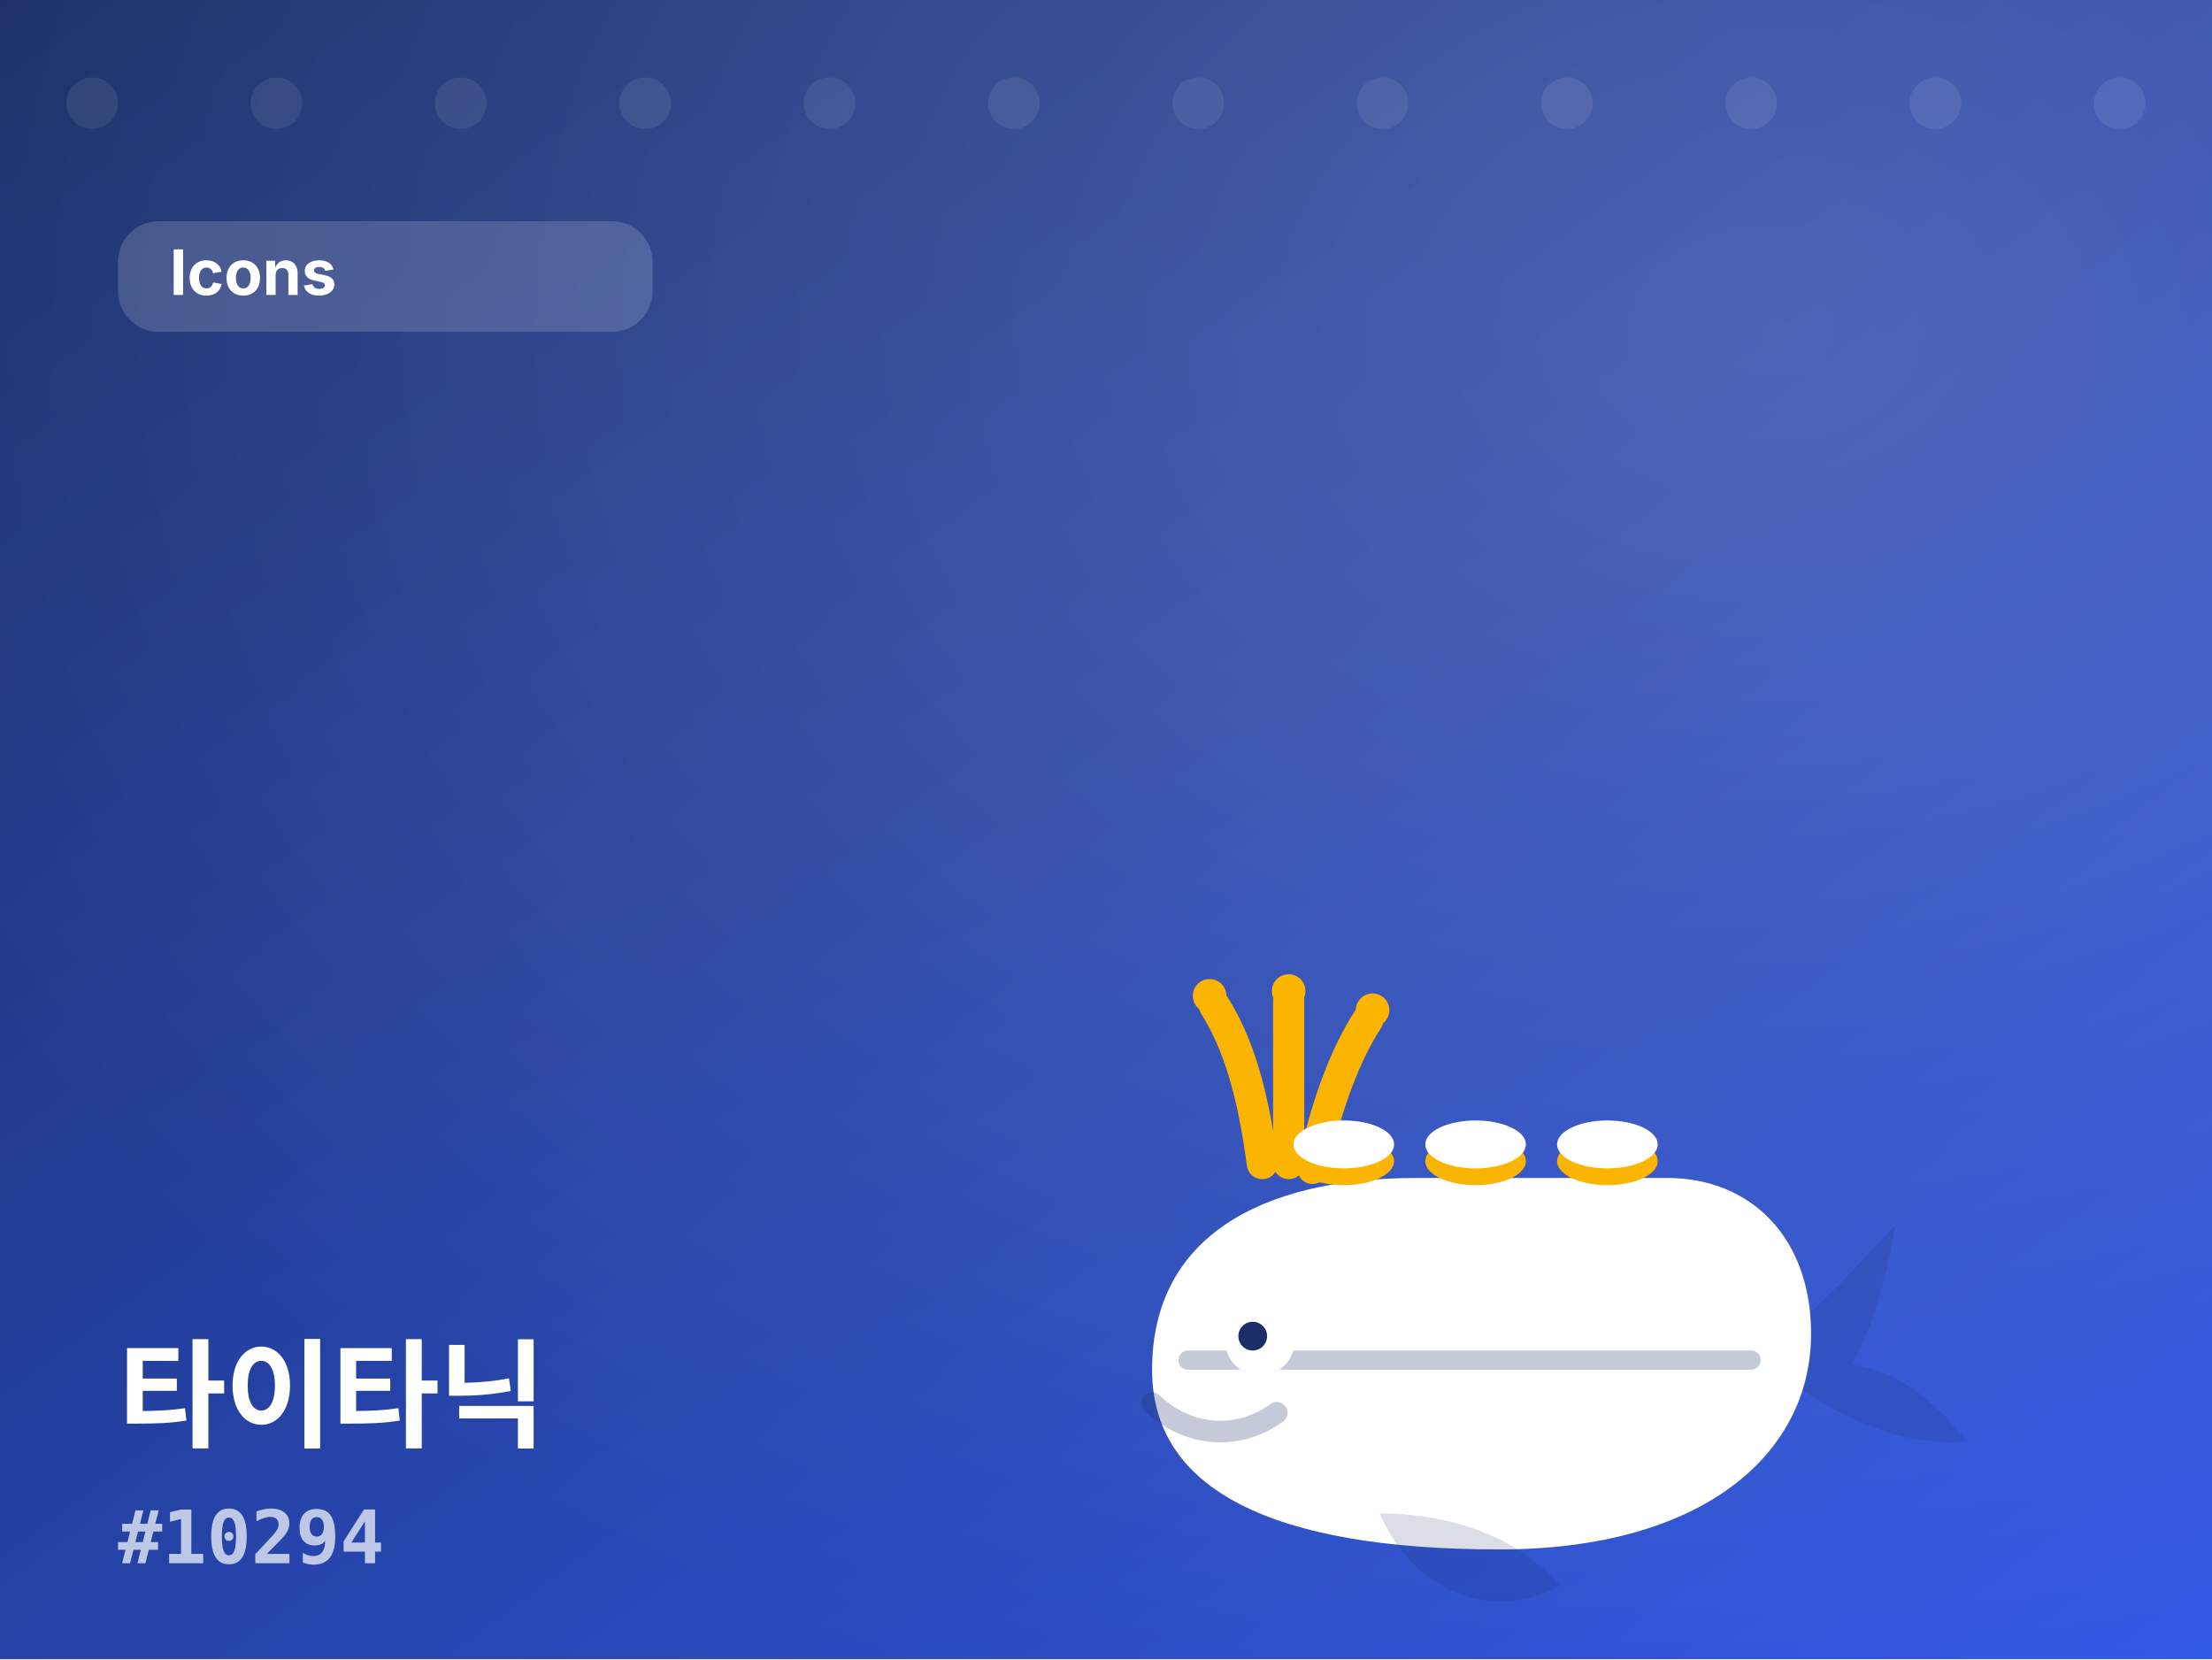
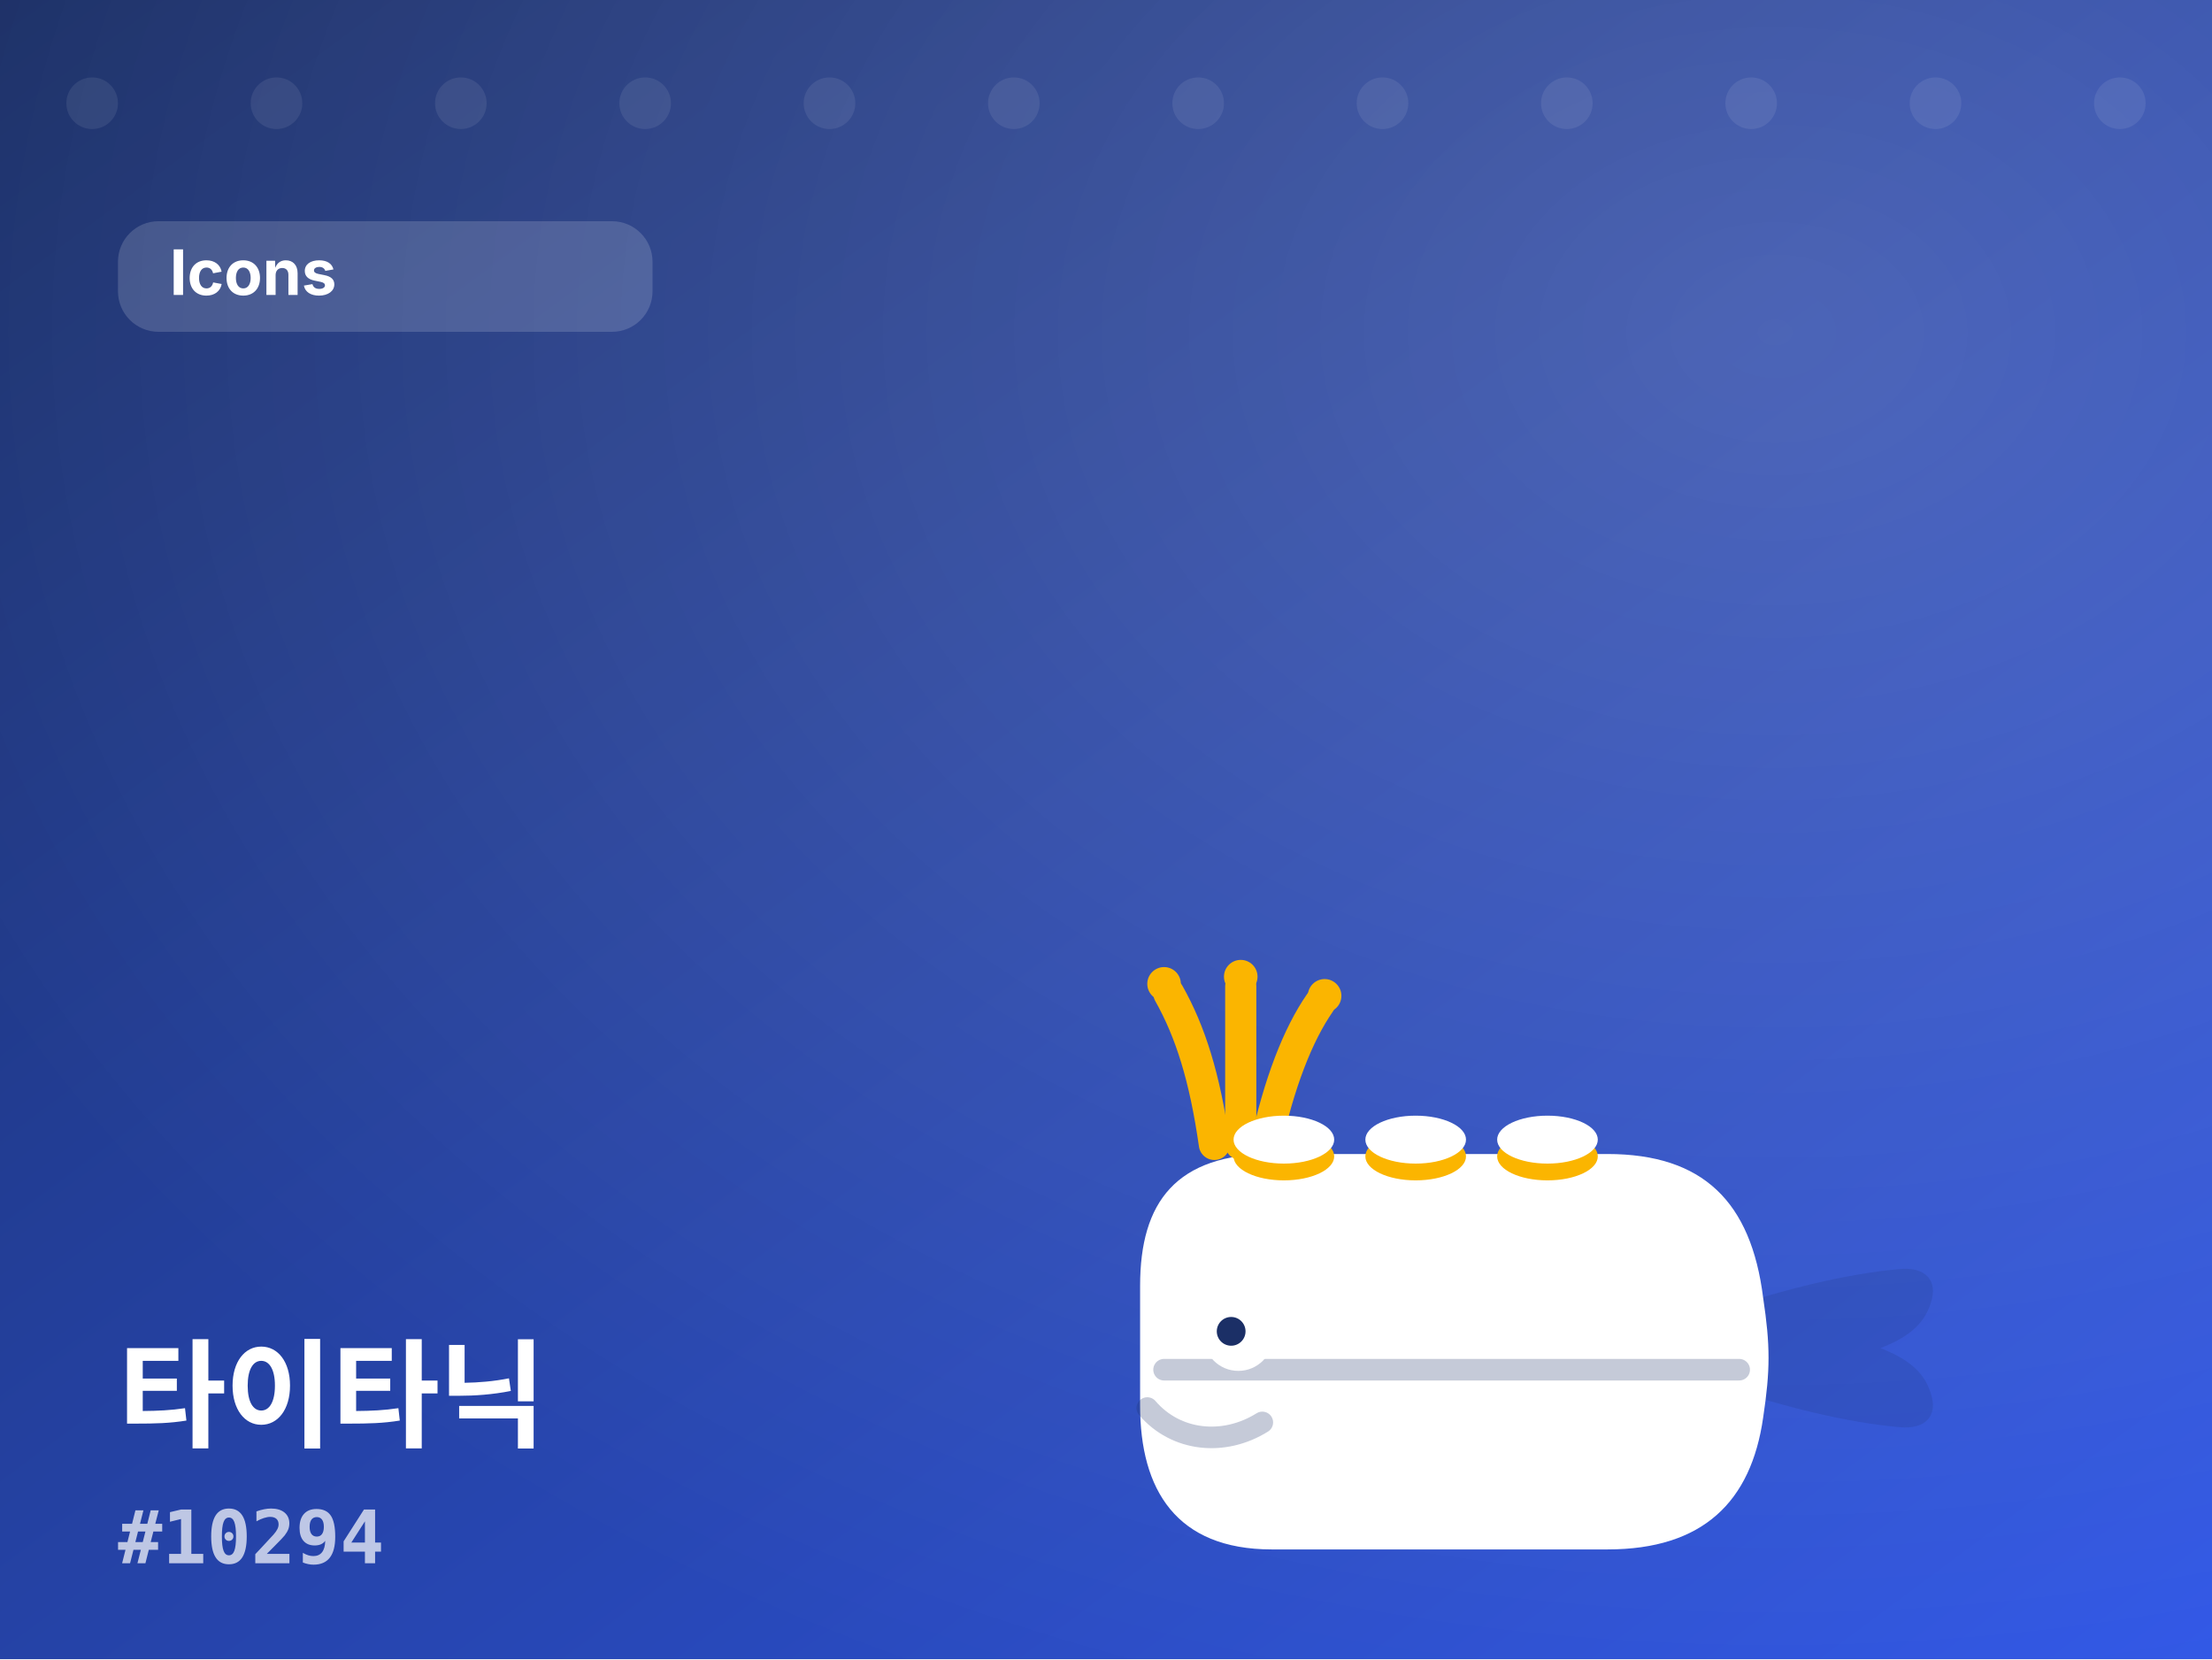
<svg xmlns="http://www.w3.org/2000/svg" viewBox="0 0 1200 900" width="1200" height="900" role="img" aria-label="타이타닉">
  <defs>
    <linearGradient id="bg" x1="0" y1="0" x2="1" y2="1">
      <stop offset="0" stop-color="#1b2f66" />
      <stop offset="1" stop-color="#2f56e6" />
    </linearGradient>
    <radialGradient id="glow" cx="0.8" cy="0.2" r="0.9">
      <stop offset="0" stop-color="#ffffff" stop-opacity="0.18" />
      <stop offset="1" stop-color="#ffffff" stop-opacity="0" />
    </radialGradient>
  </defs>
  <rect width="1200" height="900" fill="url(#bg)" />
  <rect width="1200" height="900" fill="url(#glow)" />
  <circle cx="50" cy="56" r="14" fill="#ffffff" opacity="0.08" />
  <circle cx="150" cy="56" r="14" fill="#ffffff" opacity="0.08" />
  <circle cx="250" cy="56" r="14" fill="#ffffff" opacity="0.08" />
  <circle cx="350" cy="56" r="14" fill="#ffffff" opacity="0.08" />
  <circle cx="450" cy="56" r="14" fill="#ffffff" opacity="0.08" />
  <circle cx="550" cy="56" r="14" fill="#ffffff" opacity="0.08" />
  <circle cx="650" cy="56" r="14" fill="#ffffff" opacity="0.08" />
  <circle cx="750" cy="56" r="14" fill="#ffffff" opacity="0.08" />
  <circle cx="850" cy="56" r="14" fill="#ffffff" opacity="0.08" />
  <circle cx="950" cy="56" r="14" fill="#ffffff" opacity="0.08" />
  <circle cx="1050" cy="56" r="14" fill="#ffffff" opacity="0.08" />
  <circle cx="1150" cy="56" r="14" fill="#ffffff" opacity="0.08" />
  <g transform="translate(560 470) scale(13)">
-     <path d="M30 20.5C32.5 19 34.5 16.5 36 15C35.6 17.5 35 19.3 34.2 20.8C36 21 37.6 22.2 39 24C36.5 24.2 34 23.2 31.8 21.6C31.2 22 30.6 22.2 30 22Z" fill="rgba(27,47,102,0.16)" />
-     <path d="M5 21C5 15.5 9.5 13 16 13L26.5 13C30 13 32.5 15.5 32.5 19.5C32.5 24.5 28 28.5 19.5 28.5C10 28.5 5 26 5 21Z" fill="#ffffff" />
-     <path d="M14.5 27C16 30.5 19.5 31.5 22 30C20.3 28 17.5 27 14.5 27Z" fill="rgba(27,47,102,0.16)" />
-     <path d="M6.5 20.6H30" stroke="rgba(27,47,102,0.25)" stroke-width="0.8" stroke-linecap="round" />
-     <path d="M5 22.4C6.6 23.9 8.7 23.9 10.2 22.8" stroke="rgba(27,47,102,0.25)" stroke-width="0.9" stroke-linecap="round" fill="none" />
+     <path d="M28.5 18.6C31.5 17.6 34 17 36.2 16.8C37.3 16.7 37.8 17.3 37.5 18.2C37.2 19.2 36.4 19.7 35.4 20.1C36.4 20.5 37.2 21 37.5 22C37.8 22.9 37.3 23.5 36.2 23.4C34 23.2 31.5 22.6 28.5 21.6Z" fill="rgba(27,47,102,0.16)" />
+     <path d="M10 12H24C28 12 30 14 30.5 18C30.8 20 30.8 21 30.5 23C30 26.5 28 28.5 24 28.5H10C6 28.5 4.5 26 4.5 22.5V17.5C4.5 14 6 12 10 12Z" fill="#ffffff" />
+     <path d="M5.5 21H29.5" stroke="rgba(27,47,102,0.25)" stroke-width="0.9" stroke-linecap="round" />
+     <path d="M4.8 22.6C6 24 8 24.2 9.6 23.2" stroke="rgba(27,47,102,0.25)" stroke-width="0.9" stroke-linecap="round" fill="none" />
    <g stroke="#fbb500" stroke-width="1.3" stroke-linecap="round" fill="none">
-       <path d="M9.6 12.4C9.2 9.4 8.6 7.4 7.6 5.8" />
-       <path d="M10.7 12.4C10.7 9.6 10.7 7.4 10.7 5.6" />
-       <path d="M11.7 12.6C12.3 9.8 13.1 7.8 14 6.4" />
+       <path d="M7.6 11.6C7.2 8.8 6.6 6.9 5.7 5.3" />
+       <path d="M8.7 11.6C8.7 9 8.7 6.8 8.7 5" />
+       <path d="M9.7 11.8C10.3 9 11.1 7 12 5.7" />
    </g>
-     <circle cx="7.4" cy="5.4" r="0.7" fill="#fbb500" />
-     <circle cx="10.7" cy="5.2" r="0.7" fill="#fbb500" />
-     <circle cx="14.2" cy="6" r="0.7" fill="#fbb500" />
-     <ellipse cx="13" cy="12.3" rx="2.1" ry="1" fill="#fbb500" />
-     <ellipse cx="13" cy="11.6" rx="2.1" ry="1" fill="#ffffff" />
-     <ellipse cx="18.5" cy="12.3" rx="2.1" ry="1" fill="#fbb500" />
-     <ellipse cx="18.5" cy="11.6" rx="2.1" ry="1" fill="#ffffff" />
-     <ellipse cx="24" cy="12.3" rx="2.1" ry="1" fill="#fbb500" />
-     <ellipse cx="24" cy="11.6" rx="2.1" ry="1" fill="#ffffff" />
-     <circle cx="9.5" cy="19.8" r="1.45" fill="#ffffff" />
-     <circle cx="9.2" cy="19.6" r="0.6" fill="#1b2f66" />
+     <circle cx="5.5" cy="4.9" r="0.7" fill="#fbb500" />
+     <circle cx="8.7" cy="4.6" r="0.7" fill="#fbb500" />
+     <circle cx="12.2" cy="5.4" r="0.7" fill="#fbb500" />
+     <ellipse cx="10.5" cy="12.1" rx="2.1" ry="1" fill="#fbb500" />
+     <ellipse cx="10.5" cy="11.4" rx="2.1" ry="1" fill="#ffffff" />
+     <ellipse cx="16" cy="12.1" rx="2.1" ry="1" fill="#fbb500" />
+     <ellipse cx="16" cy="11.4" rx="2.1" ry="1" fill="#ffffff" />
+     <ellipse cx="21.5" cy="12.1" rx="2.1" ry="1" fill="#fbb500" />
+     <ellipse cx="21.5" cy="11.4" rx="2.1" ry="1" fill="#ffffff" />
+     <circle cx="8.6" cy="19.6" r="1.45" fill="#ffffff" />
+     <circle cx="8.3" cy="19.4" r="0.6" fill="#1b2f66" />
  </g>
  <g font-family="-apple-system, 'Apple SD Gothic Neo', 'Noto Sans KR', sans-serif">
    <rect x="64" y="120" rx="22" ry="22" width="290" height="60" fill="#ffffff" opacity="0.16" />
    <text x="92" y="160" font-size="34" font-weight="700" fill="#ffffff">Icons</text>
    <text x="64" y="780" font-size="64" font-weight="800" fill="#ffffff" letter-spacing="-1">타이타닉</text>
    <text x="64" y="848" font-size="40" font-weight="700" fill="#ffffff" opacity="0.7" font-family="'SF Mono', ui-monospace, monospace">#10294</text>
  </g>
</svg>
